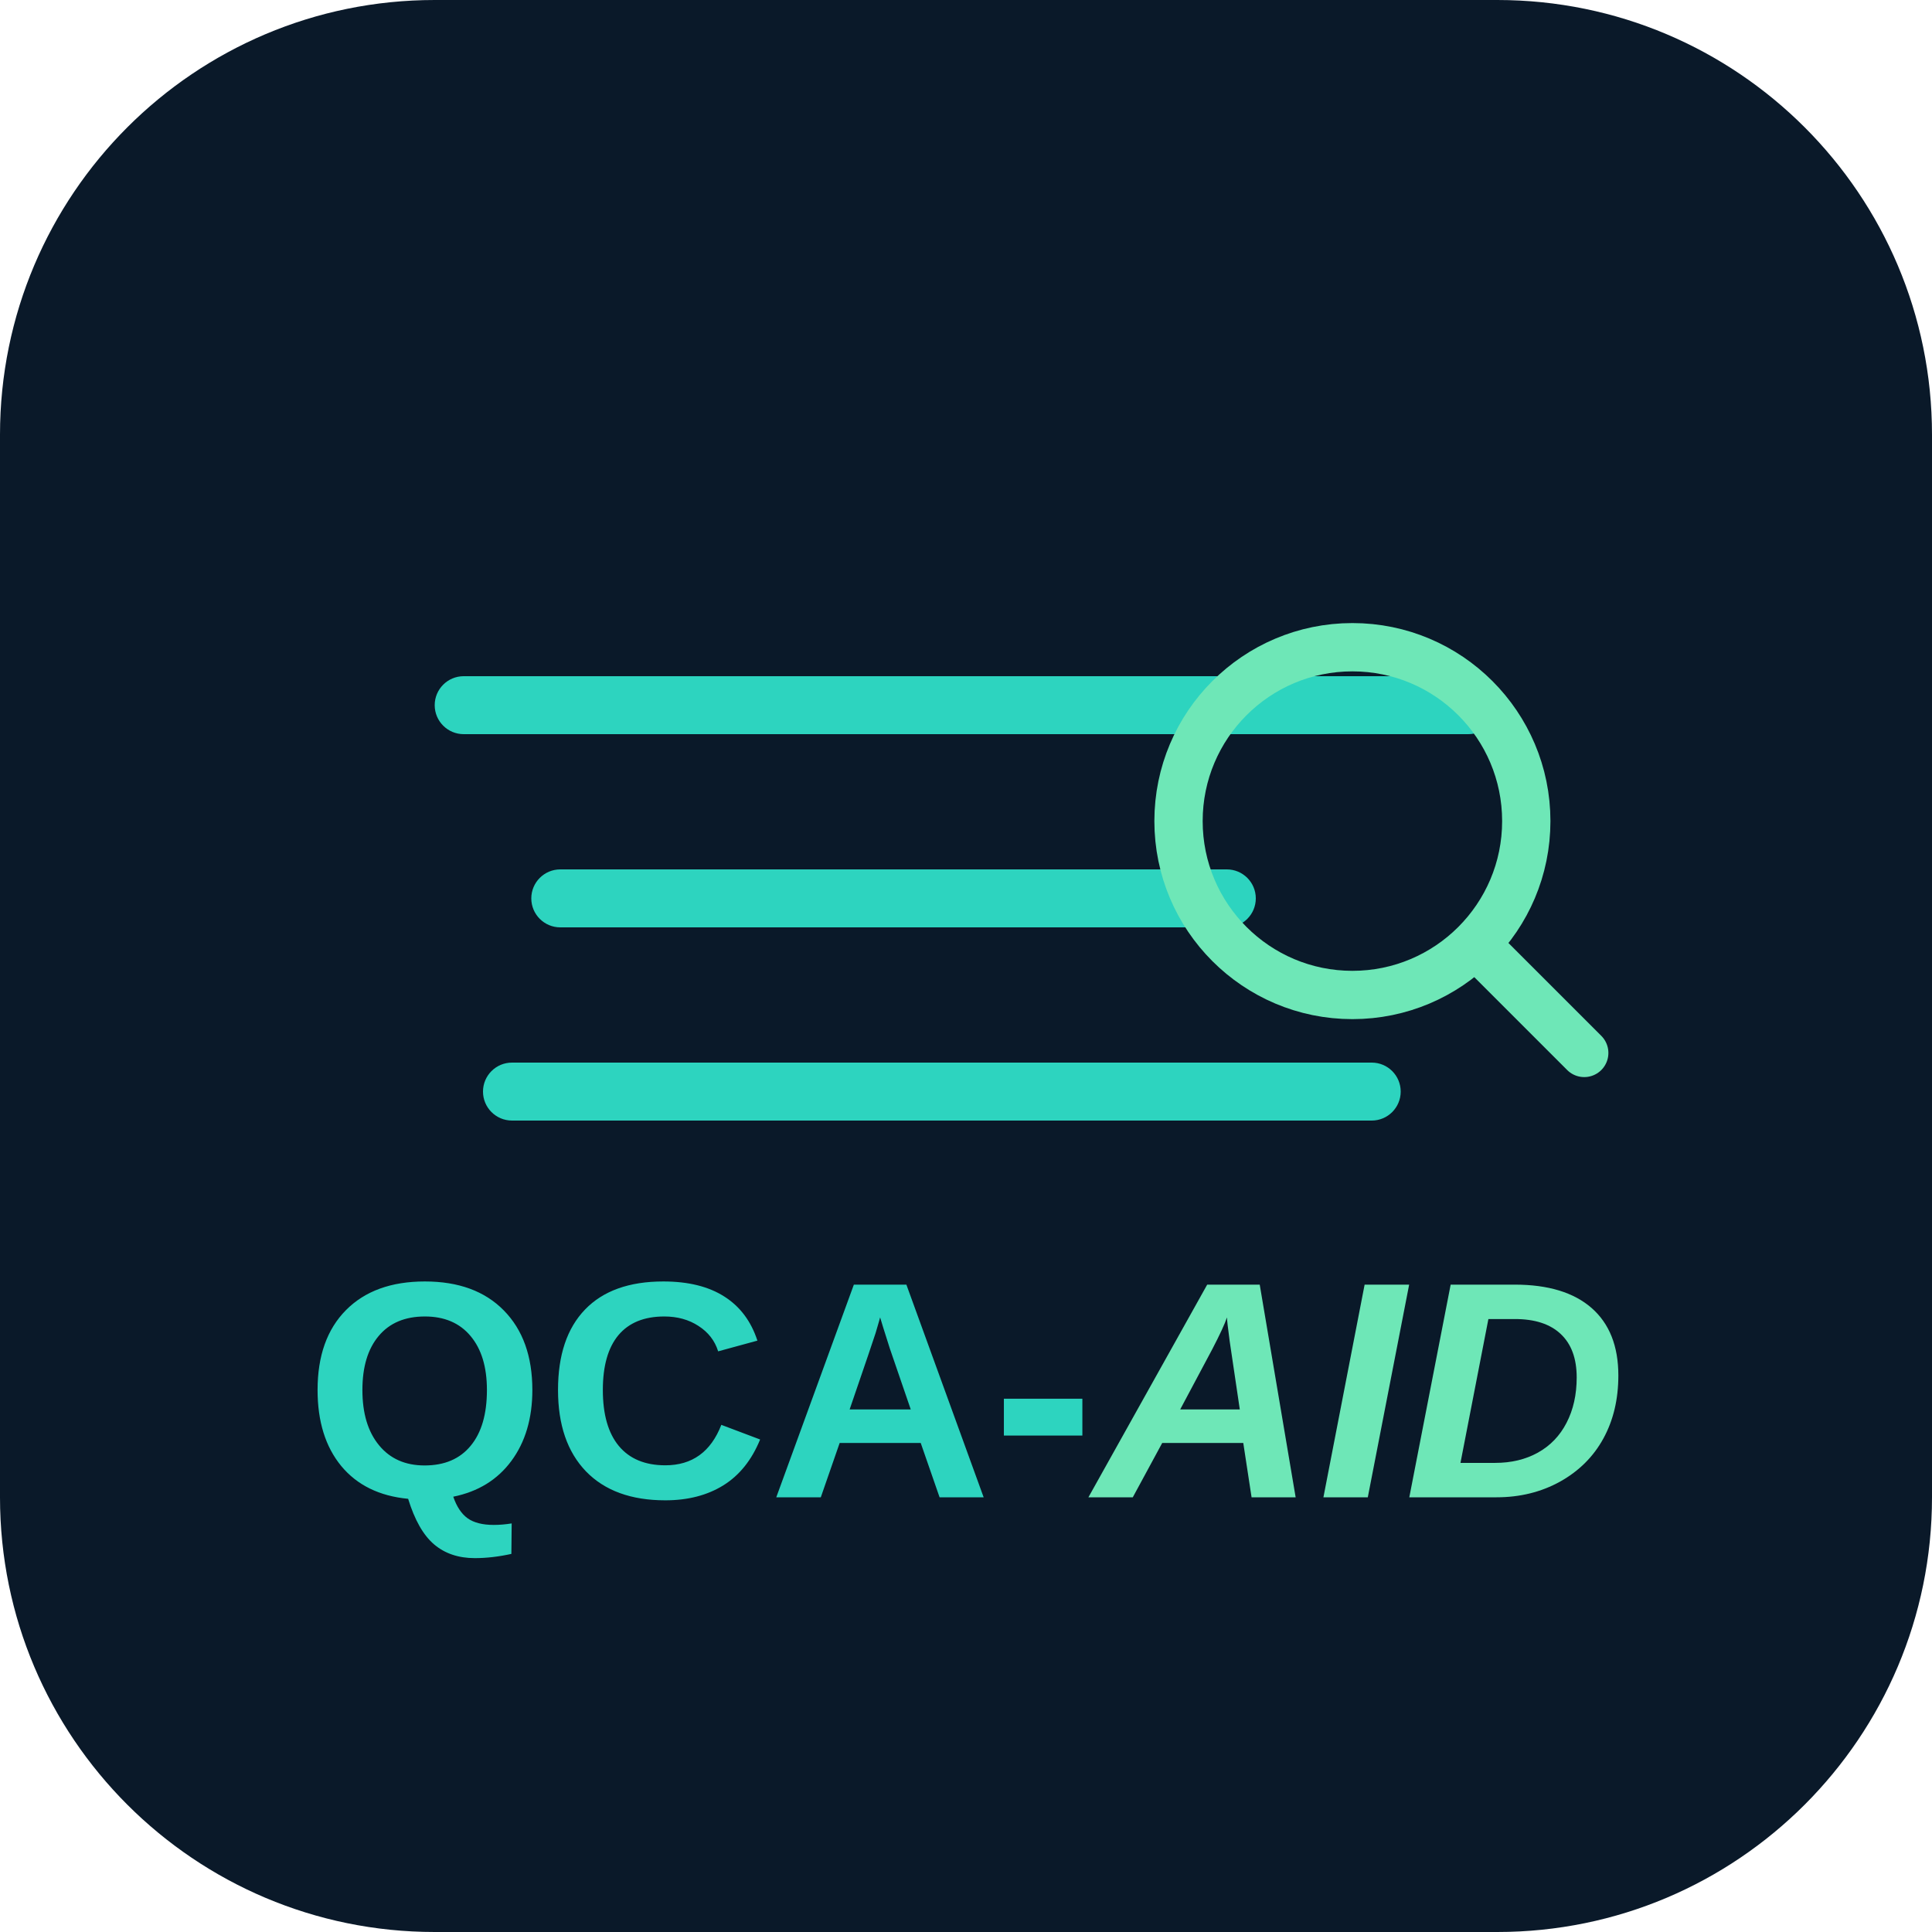
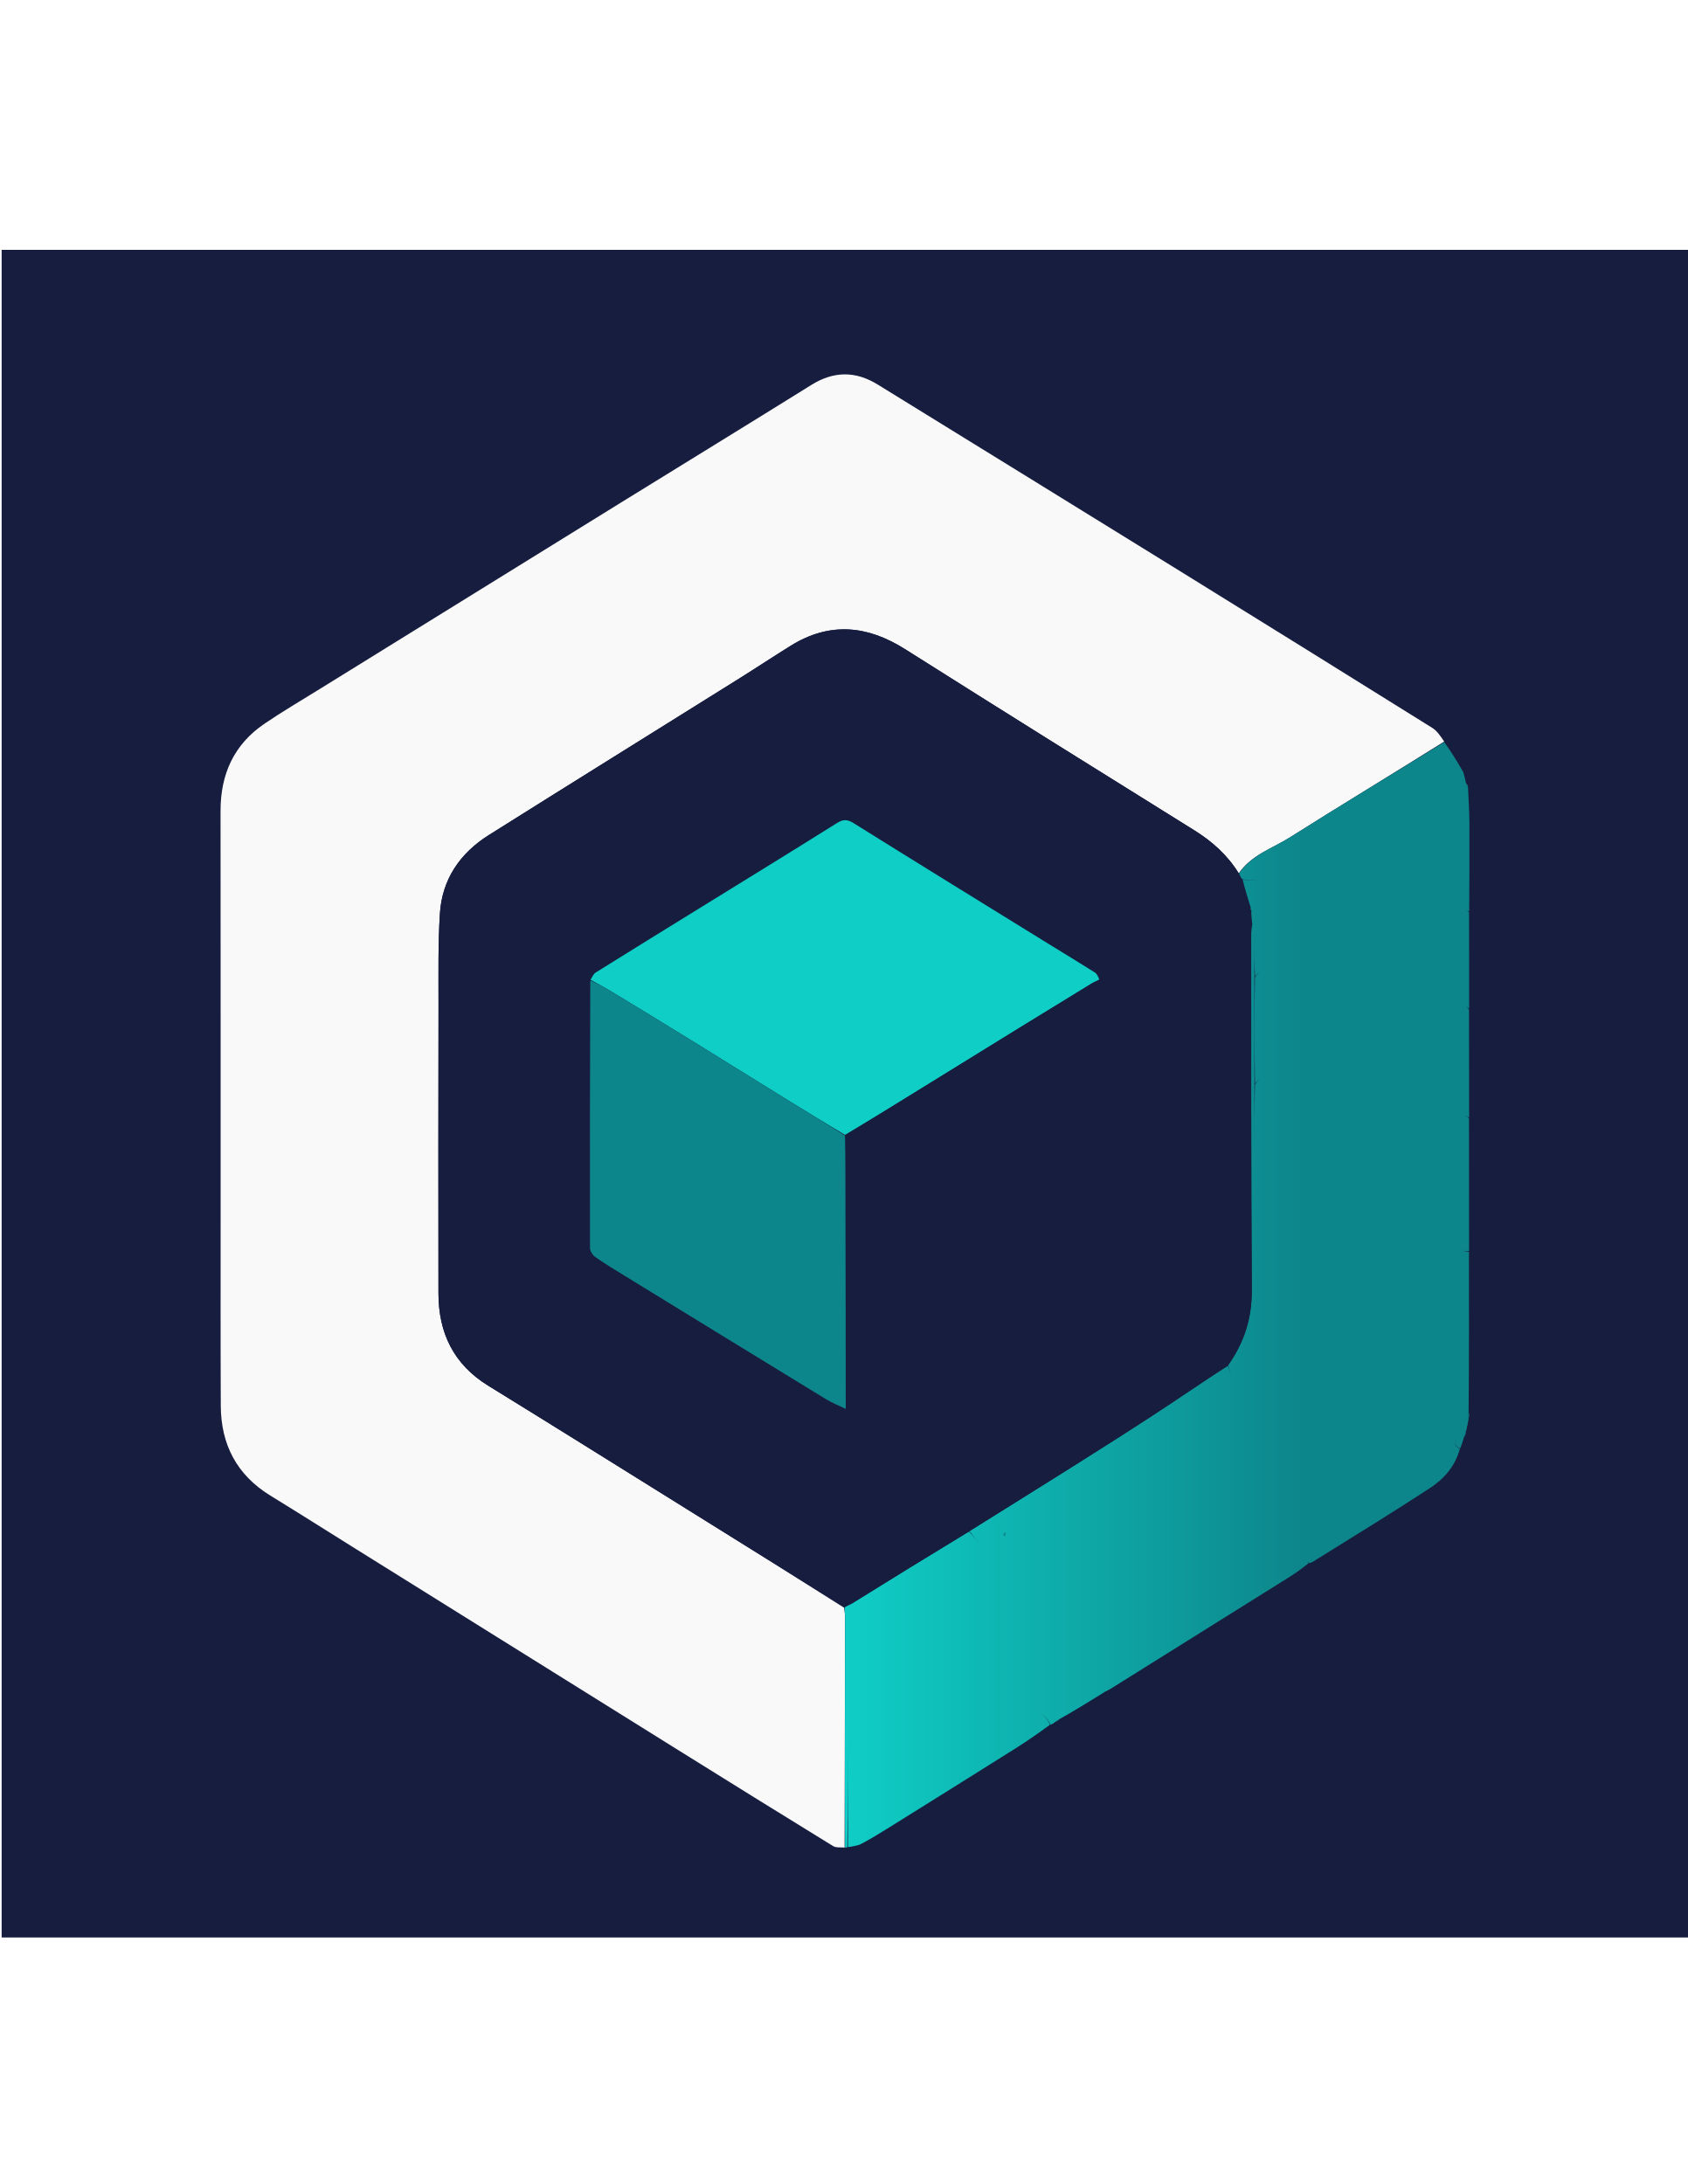
- <svg xmlns="http://www.w3.org/2000/svg" viewBox="0 0 200 200">
-   <rect width="200" height="200" rx="45" fill="#0A1929" />
-   <rect x="45" y="70" width="110" height="6" rx="3" fill="#2DD4BF" />
-   <rect x="55" y="90" width="75" height="6" rx="3" fill="#2DD4BF" />
-   <rect x="50" y="110" width="95" height="6" rx="3" fill="#2DD4BF" />
-   <g transform="translate(140, 85)">
-     <circle cx="0" cy="0" r="18" fill="none" stroke="#6EE7B7" stroke-width="5" />
-     <line x1="13" y1="13" x2="24" y2="24" stroke="#6EE7B7" stroke-width="5" stroke-linecap="round" />
-   </g>
-   <text x="100" y="155" font-family="Arial, Helvetica, sans-serif" font-size="32" font-weight="700" text-anchor="middle" fill="#2DD4BF" letter-spacing="0">
-     QCA-<tspan font-style="italic" fill="#6EE7B7">AID</tspan>
-   </text>
+ <svg xmlns="http://www.w3.org/2000/svg" version="1.1" id="Layer_1" x="0px" y="0px" width="612px" height="792px" viewBox="0 0 612 792" enable-background="new 0 0 612 792" xml:space="preserve">
+   <path fill="#171D3F" d="M341.262,702.598c-113.754,0-227.209,0-340.664,0c0-204,0-408,0-612c204,0,408,0,612,0c0,204,0,408,0,612  C522.252,702.598,431.906,702.598,341.262,702.598" />
+   <path fill="#171D3F" d="M530.132,278.933c-2.084-3.316-4.168-6.633-6.302-10.362c-1.479-1.552-2.714-3.498-4.476-4.599  c-31.123-19.432-62.288-38.797-93.491-58.102c-35.835-22.17-71.716-44.265-107.575-66.397c-8.059-4.974-15.962-4.953-24.09,0.112  c-23.01,14.341-46.135,28.498-69.194,42.759c-36.409,22.517-72.805,45.057-109.199,67.597c-6.671,4.132-13.45,8.109-19.934,12.519  c-11.07,7.531-15.917,18.323-15.904,31.577c0.046,49.004,0.021,98.008,0.029,147.012c0.003,22.909-0.053,45.817,0.056,68.726  c0.067,14.063,5.795,25.101,17.982,32.585c10.408,6.392,20.722,12.937,31.084,19.404c39.177,24.452,78.349,48.911,117.537,73.345  c18.445,11.5,36.906,22.975,55.425,34.354c1.086,0.667,2.757,0.383,4.494,0.609c0.215-0.07,0.43-0.142,1.143-0.215  c1.525-0.378,3.194-0.481,4.548-1.189c3.245-1.697,6.38-3.617,9.491-5.557c15.508-9.669,31.01-19.347,46.477-29.082  c4.257-2.679,8.384-5.564,12.922-8.415c0.455-0.366,0.91-0.731,1.798-1.137c0.556-0.418,1.111-0.835,2.071-1.271  c4.951-3.07,9.902-6.14,15.096-9.279c0.154-0.086,0.265-0.212,0.726-0.494c0.696-0.382,1.414-0.73,2.086-1.15  c21.533-13.455,43.067-26.907,64.583-40.391c2.42-1.517,4.727-3.217,7.489-4.896c0.461-0.278,0.923-0.557,1.623-0.891  c0.154-0.081,0.26-0.203,0.718-0.476c13.791-8.675,27.69-17.182,41.315-26.11c5.098-3.341,9.069-8.021,11.018-14.424  c0.383-1.3,0.766-2.599,1.499-4.123c0.154-0.618,0.308-1.235,0.632-2.279c0.038-0.455,0.076-0.91,0.374-1.591  c0.033-0.325,0.067-0.65,0.273-1.403c0.015-0.456,0.029-0.913,0.284-1.655c-0.038-0.717-0.075-1.434-0.038-2.7  c-0.023-19.118-0.047-38.236,0.007-57.913c-0.021-15.949-0.041-31.898,0.026-48.406c-0.027-12.962-0.055-25.924,0.016-39.444  c-0.029-11.568-0.06-23.137,0.016-35.261c0.018-10.694,0.088-21.389,0.028-32.083c-0.023-4.249-0.331-8.496-0.411-13.106  c-0.251-0.407-0.503-0.815-0.811-1.661c-0.334-1.132-0.667-2.265-1.006-3.687C530.49,279.592,530.361,279.454,530.132,278.933" />
+   <path fill="#171D3F" d="M570.847,665.997c-1.988,0.991-3.976,1.981-6.828,3.403c8.152,2.031,12.511,7.167,15.208,14.159  c2.345-7.412,7.248-11.903,14.342-14.485c-7.325-2.411-11.961-7.164-14.359-15.185C577.272,659.161,575.126,663.108,570.847,665.997  z" />
+   <path fill="#F9F9F9" d="M306.237,670.005c-1.399-0.159-3.07,0.125-4.156-0.542c-18.519-11.38-36.979-22.854-55.425-34.354  c-39.188-24.434-78.36-48.893-117.537-73.345c-10.362-6.468-20.676-13.013-31.084-19.404c-12.188-7.484-17.915-18.521-17.982-32.585  c-0.108-22.908-0.053-45.816-0.056-68.726c-0.008-49.003,0.017-98.008-0.029-147.012c-0.013-13.254,4.834-24.046,15.904-31.577  c6.483-4.41,13.263-8.387,19.934-12.519c36.395-22.54,72.79-45.08,109.199-67.597c23.06-14.262,46.185-28.418,69.194-42.759  c8.128-5.065,16.031-5.086,24.09-0.112c35.859,22.132,71.74,44.227,107.575,66.397c31.203,19.305,62.368,38.67,93.491,58.102  c1.762,1.101,2.996,3.046,4.302,4.94c-18.777,11.782-37.472,23.078-55.934,34.742c-6.366,4.021-14.019,6.364-18.557,13.048  c-4.136-6.682-9.668-11.595-16.214-15.668c-34.988-21.774-69.948-43.598-104.778-65.624c-13.729-8.682-27.372-9.981-41.44-1.256  c-6.326,3.923-12.532,8.042-18.844,11.989c-30.212,18.896-60.479,37.704-90.645,56.676c-10.442,6.568-16.954,16.052-17.741,28.493  c-0.703,11.114-0.485,22.292-0.504,33.441c-0.057,34.761-0.078,69.523-0.02,104.285c0.023,14.306,5.471,25.714,18.012,33.443  c24.723,15.238,49.342,30.644,73.994,45.996c18.338,11.42,36.659,22.866,55.051,34.522c0.173,1.297,0.38,2.37,0.378,3.444  C306.369,614.298,306.301,642.151,306.237,670.005z" />
+   <linearGradient id="SVGID_1_" gradientUnits="userSpaceOnUse" x1="306.242" y1="469.578" x2="532.817" y2="469.578">
+     <stop offset="0" style="stop-color:#0FCEC6" />
+     <stop offset="0.733" style="stop-color:#0D868B" />
+   </linearGradient>
+   <path fill="url(#SVGID_1_)" d="M532.713,330.597c0.07-10.972,0.141-21.667,0.081-32.361c-0.023-4.249-0.331-8.496-0.51-12.743  c-0.263-0.4-0.526-0.8-0.751-1.612c-0.295-1.544-0.628-2.676-0.961-3.809c-0.188-0.082-0.313-0.221-0.408-0.778  c-2.116-3.678-4.2-6.994-6.482-10.175c-18.803,11.576-37.497,22.872-55.959,34.536c-6.366,4.021-14.019,6.364-18.441,13.148  c0.251,0.65,0.501,1.301,1.16,2.055c3.748,0.627,6.88,0.459,10.355-0.118c-3.476,0.577-6.607,0.745-10.206,0.246  c0.729,3.203,1.716,6.38,2.797,9.792c0.213,0.595,0.334,0.956,0.344,1.398c-0.061,1.496-0.009,2.91,0.304,4.69  c0.217,0.71,0.402,1.328,0.534,1.899c0.127,0.544,0.21,1.074,0.216,1.605c0.058,5.261,0.039,10.522,0.246,15.739  c0.874-0.854,1.549-1.665,1.908-2.096c-0.359,0.431-1.034,1.241-1.914,2.376c-0.197,13.084-0.191,25.844,0.013,38.56  c0.846-0.873,1.492-1.702,2.172-2.573c-0.68,0.871-1.326,1.7-2.178,2.854c-0.205,8.582-0.208,16.838-0.209,25.096  c0.001-8.258,0.004-16.515,0.012-25.054c-0.001-13.04-0.007-25.799-0.008-38.839c-0.003-5.542,0.016-10.804-0.042-16.064  c-0.006-0.521-0.085-1.041-0.216-1.605c-0.124-0.529-0.29-1.072-0.472-1.641c-0.278,1.077-0.429,2.263-0.428,3.448  c0.028,43.031-0.072,86.063,0.219,129.092c0.068,10.14-2.606,19.003-8.563,27.455c0.617,1.918,0.902,3.829,2.009,4.859  c-1.106-1.03-1.392-2.941-2.09-4.682c-9.114,5.855-18.125,12.025-27.27,17.991c-10.149,6.622-20.392,13.102-30.646,19.561  c-11.854,7.467-23.765,14.844-35.793,22.393c1.525,2.037,3.195,3.939,4.854,5.851c-1.659-1.911-3.329-3.813-4.996-5.719  c-7.105,4.333-14.224,8.647-21.314,13.006c-7.013,4.312-13.99,8.68-21.003,12.991c-0.834,0.513-1.788,0.829-2.832,1.545  c-0.036,1.382,0.171,2.455,0.169,3.529c-0.046,27.853-0.114,55.706-0.01,83.593c0.384-0.036,0.599-0.107,0.813-0.178  c0.191-16.482,0.469-32.965,0.497-49.447c-0.028,16.482-0.306,32.965-0.248,49.446c1.774-0.38,3.443-0.483,4.797-1.191  c3.245-1.697,6.38-3.617,9.491-5.557c15.508-9.669,31.01-19.347,46.477-29.082c4.257-2.679,8.384-5.564,12.464-8.554  c-1.448-3.698-4.327-4.927-7.739-5.385c3.412,0.458,6.291,1.687,7.915,5.354c0.737-0.197,1.192-0.563,1.647-0.928  c0.535-0.445,1.07-0.892,2.055-1.324c5.4-3.057,10.352-6.126,15.302-9.196c0.087-0.144,0.202-0.258,0.657-0.454  c1.008-0.491,1.726-0.84,2.397-1.26c21.533-13.455,43.067-26.907,64.583-40.391c2.42-1.517,4.727-3.217,6.983-5.018  c-0.408-0.423-0.772-0.913-1.013-0.858c0.24-0.055,0.604,0.436,1.215,0.826c0.765-0.125,1.227-0.403,1.688-0.682  c0.087-0.135,0.2-0.243,0.648-0.428c14.1-8.778,27.999-17.285,41.624-26.214c5.098-3.341,9.069-8.021,10.694-14.219  c-2.97-1.234-1.489-3.799-1.489-5.724c0,1.925-1.48,4.489,1.651,5.621c0.544-1.402,0.927-2.701,1.309-4  c0.152-0.637,0.304-1.274,0.72-2.208c0.302-0.752,0.34-1.207,0.378-1.662c0.027-0.374,0.055-0.748,0.308-1.375  c0.24-0.71,0.255-1.167,0.27-1.623c-0.062-0.724-0.122-1.447,0.009-2.578c0.17-19.526,0.146-38.645,0.123-57.763  c-2.033,0.155-2.604-0.75-3.286-2.767c0.682,2.017,1.253,2.922,3.324,2.487c0.019-16.229-0.002-32.178-0.022-48.127  c-0.663-0.726-1.712-1.357-1.917-2.196c0.205,0.839,1.254,1.471,1.961,1.917c0.017-13.241-0.011-26.204-0.038-39.166  c-0.643-0.876-1.405-1.689-1.905-2.641c0.5,0.951,1.263,1.764,1.954,2.362c0.02-11.847-0.011-23.416-0.04-34.984  c-0.444-0.557-1.275-1.115-1.272-1.669C531.386,329.76,532.217,330.319,532.713,330.597z M468.577,565.412  c-0.036-0.189-0.071-0.378-0.107-0.567C468.663,565.037,468.62,565.225,468.577,565.412z M364.337,555.73  c0.319,0.496,0.31,0.893,0.299,1.288c-0.258-0.091-0.516-0.183-0.772-0.273C364.021,556.407,364.179,556.068,364.337,555.73z" />
+   <path fill="#109B9B" d="M532.619,514.187c-0.182-0.58-0.242-1.304-0.148-2.16C532.664,512.61,532.701,513.327,532.619,514.187z" />
+   <path fill="#109B9B" d="M531,521.085c-0.023-0.523,0.128-1.161,0.458-1.882C531.484,519.737,531.33,520.354,531,521.085z" />
+   <path fill="#0D9193" d="M382.736,624.497c0.319-0.425,0.854-0.871,1.638-1.295C384.064,623.643,383.508,624.06,382.736,624.497z" />
+   <path fill="#109B9B" d="M532.052,517.215c-0.103-0.261-0.075-0.635,0.092-1.049C532.249,516.452,532.215,516.777,532.052,517.215z" />
+   <path fill="#109B9B" d="M532.334,285.312c-0.313-0.219-0.576-0.619-0.772-1.211C531.88,284.315,532.132,284.723,532.334,285.312z" />
+   <path fill="#0F9698" d="M476.506,566.134c-0.032-0.107,0.081-0.216,0.329-0.347C476.886,565.902,476.781,566.024,476.506,566.134z" />
+   <path fill="#0D9193" d="M399.998,613.963c-0.035-0.109,0.08-0.224,0.337-0.36C400.384,613.716,400.274,613.842,399.998,613.963z" />
+   <path fill="#109B9B" d="M530.57,279.927c-0.186,0.063-0.311-0.076-0.384-0.417C530.361,279.454,530.49,279.592,530.57,279.927z" />
+   <path fill="#171D3E" d="M449.166,316.703c0.366,0.75,0.616,1.401,1.016,2.18c1.138,3.305,2.125,6.482,3.115,10.046  c0.109,0.701,0.216,1.015,0.322,1.329c0.052,1.414,0.104,2.828,0.218,4.5c-0.018,1.443-0.168,2.629-0.167,3.814  c0.028,43.031-0.072,86.063,0.219,129.092c0.068,10.14-2.606,19.003-8.606,27.229c-9.151,6.259-18.162,12.429-27.307,18.395  c-10.149,6.622-20.392,13.102-30.646,19.561c-11.854,7.467-23.765,14.844-35.793,22.393c-7.247,4.465-14.365,8.779-21.456,13.138  c-7.013,4.312-13.99,8.68-21.003,12.991c-0.834,0.513-1.788,0.829-2.896,1.322c-18.537-11.349-36.858-22.795-55.196-34.215  c-24.652-15.353-49.271-30.758-73.994-45.996c-12.541-7.729-17.988-19.138-18.012-33.443c-0.059-34.762-0.037-69.523,0.02-104.285  c0.019-11.15-0.199-22.328,0.504-33.441c0.787-12.44,7.299-21.925,17.741-28.493c30.165-18.972,60.433-37.78,90.645-56.676  c6.312-3.948,12.518-8.066,18.844-11.989c14.068-8.725,27.711-7.426,41.44,1.256c34.83,22.025,69.79,43.849,104.778,65.624  C439.498,305.108,445.031,310.021,449.166,316.703 M395.696,456.4c2.858-0.971,3.606-2.894,3.594-5.918  c-0.122-30.451-0.061-60.903-0.081-91.354c0-1.257-0.292-2.514-0.359-4.233c-0.639-0.773-1.133-1.774-1.938-2.283  c-5.449-3.446-10.971-6.776-16.457-10.165c-23.656-14.615-47.336-29.195-70.921-43.926c-2.306-1.44-3.798-1.465-6.084-0.031  c-16.678,10.46-33.457,20.758-50.205,31.107c-12.435,7.684-24.882,15.346-37.273,23.098c-0.833,0.521-1.245,1.715-2.017,3.148  c-0.036,32.231-0.092,64.461-0.03,96.692c0.002,1.108,0.916,2.591,1.858,3.254c3.41,2.401,6.99,4.565,10.549,6.751  c24.394,14.98,48.788,29.962,73.217,44.885c2.243,1.37,4.734,2.337,7.55,3.455c6.663-3.924,13.378-7.76,19.978-11.787  c17.048-10.403,34.073-20.846,51.048-31.37C383.935,464.118,389.569,460.225,395.696,456.4z" />
+   <path fill="#0F9698" d="M364.502,555.78c0.154,0.446,0.145,0.843,0.134,1.238c-0.258-0.091-0.516-0.183-0.772-0.273  C364.021,556.407,364.179,556.068,364.502,555.78z" />
+   <path fill="#0F9698" d="M468.588,564.847c0.075,0.19,0.032,0.378-0.011,0.565C468.541,565.223,468.506,565.034,468.588,564.847z" />
+   <path fill="#10A2A1" d="M453.732,330.176c-0.219-0.232-0.325-0.546-0.342-1.012C453.601,329.372,453.722,329.733,453.732,330.176z" />
+   <path fill="#0FCEC6" d="M214.116,355.289c0.608-0.881,1.021-2.074,1.854-2.596c12.392-7.751,24.839-15.414,37.273-23.098  c16.748-10.349,33.527-20.646,50.205-31.107c2.286-1.434,3.778-1.409,6.084,0.031c23.585,14.731,47.265,29.311,70.921,43.926  c5.486,3.389,11.008,6.719,16.457,10.165c0.806,0.509,1.3,1.51,1.683,2.574c-1.064,0.663-1.92,0.958-2.675,1.419  c-8.695,5.313-17.383,10.64-26.059,15.986c-12.312,7.587-24.609,15.198-36.918,22.792c-8.773,5.413-17.555,10.814-26.539,16.172  c-6.719-4.023-13.247-7.971-19.738-11.98c-12.738-7.87-25.442-15.795-38.187-23.656c-8.863-5.467-17.758-10.885-26.664-16.283  C219.295,358.109,216.685,356.734,214.116,355.289z" />
+   <path fill="#0D868B" d="M214.035,355.565c2.649,1.168,5.26,2.544,7.778,4.07c8.906,5.397,17.801,10.815,26.664,16.283  c12.744,7.861,25.448,15.786,38.187,23.656c6.491,4.01,13.02,7.957,19.734,12.254c0.203,8.087,0.202,15.853,0.2,23.898  c0.02,25.249,0.038,50.219,0.058,75.188c-2.375-1.153-4.866-2.12-7.109-3.49c-24.429-14.923-48.823-29.904-73.217-44.885  c-3.559-2.186-7.139-4.35-10.549-6.751c-0.942-0.663-1.856-2.146-1.858-3.254C213.862,420.303,213.917,388.073,214.035,355.565z" />
+   <path fill="#171D3E" d="M399.208,359.128c0-1.257-0.292-2.514-0.659-3.711c-1.021,0.432-1.876,0.727-2.631,1.188  c-8.695,5.313-17.383,10.64-26.059,15.986c-12.312,7.587-24.609,15.198-36.918,22.792c-8.773,5.413-17.555,10.814-26.335,16.494  c-0.005,8.039-0.006,15.805-0.008,23.571c0.359-0.948,0.719-1.896,1.078-2.844c0.154-0.412,0.309-0.82,0.465-1.225  c-0.157,0.407-0.31,0.816-0.465,1.225c-0.361,0.969-0.718,1.977-1.078,3.123c0.02,25.249,0.038,50.219,0.278,75.17  c6.883-3.941,13.598-7.777,20.197-11.805c17.048-10.403,34.073-20.846,51.048-31.37c5.813-3.604,11.446-7.497,16.916-11.29  c-0.971-0.326-1.73-0.556-2.414-0.925c0.684,0.369,1.443,0.599,2.62,0.893c3.31-0.97,4.058-2.893,4.045-5.917  C399.167,420.031,399.229,389.58,399.208,359.128z" />
</svg>
